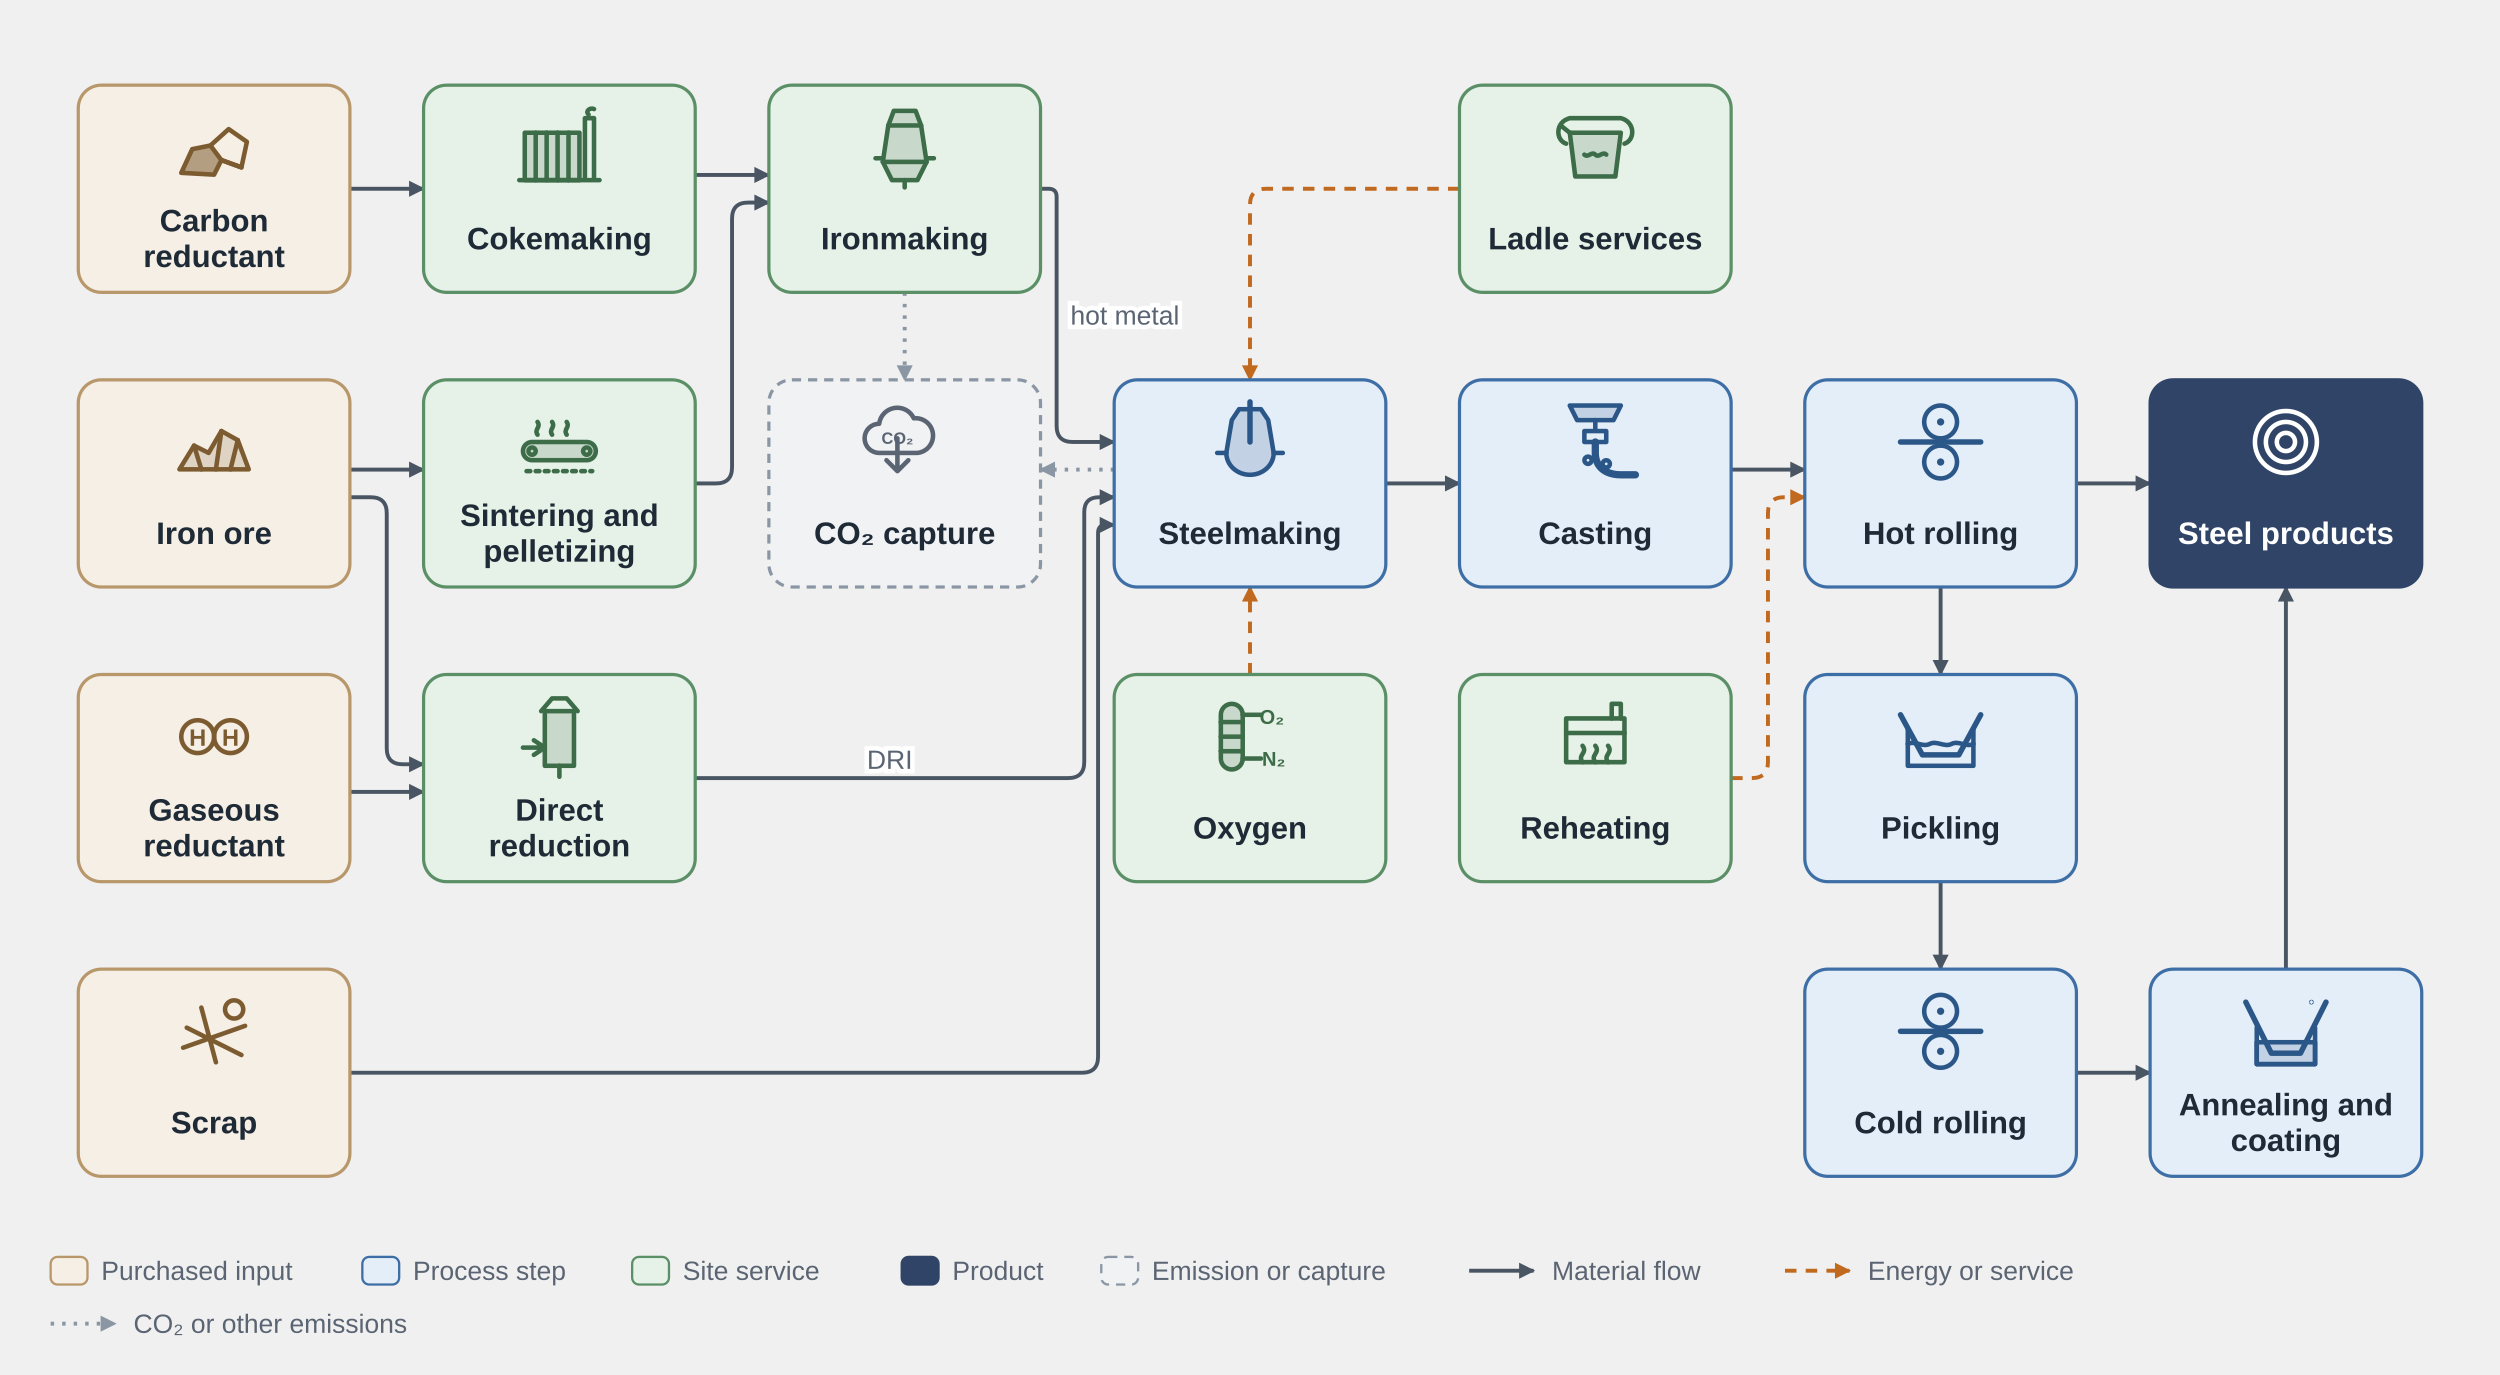
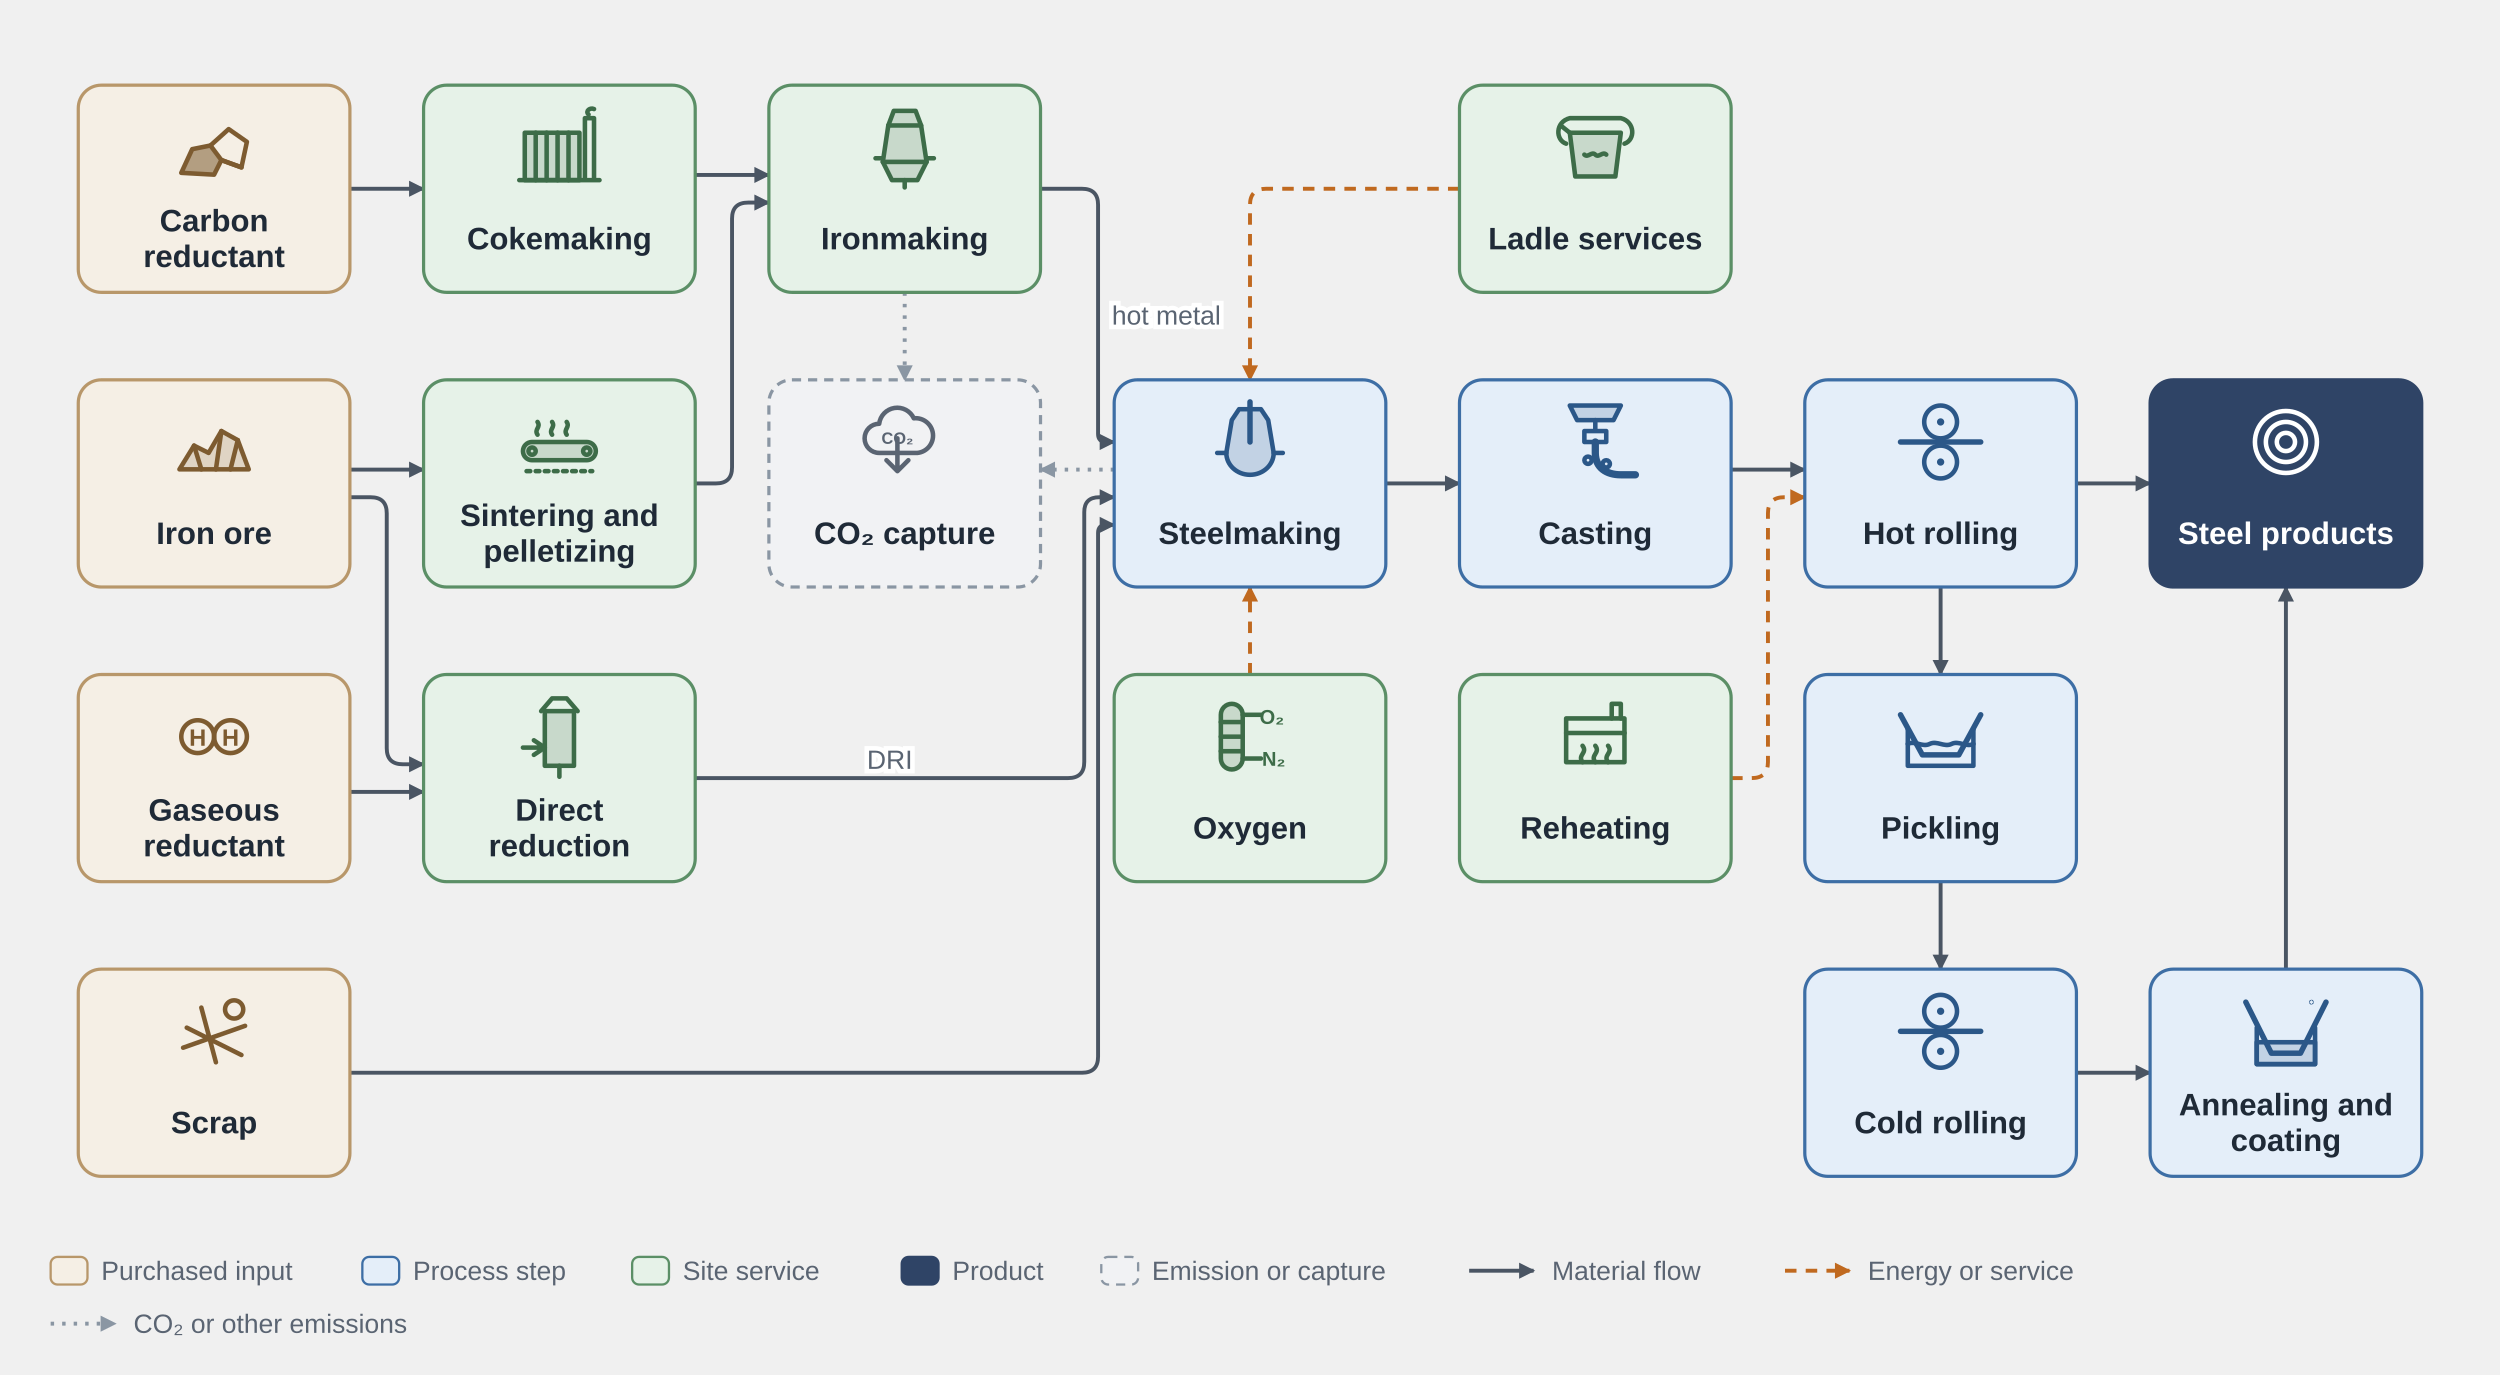
<svg xmlns="http://www.w3.org/2000/svg" viewBox="0 0 1086 597" width="1086" height="597" font-family="'Source Sans Pro', 'Source Sans 3', 'Segoe UI', 'Helvetica Neue', Arial, sans-serif" role="img" aria-label="Iron and steel process flowchart">
  <defs>
    <symbol id="icon-air-separation" viewBox="0 0 48 48">
      <g fill="none" stroke="currentColor" stroke-width="2.5" stroke-linecap="round" stroke-linejoin="round">
        <rect x="8" y="6" width="12" height="36" rx="6" fill="currentColor" fill-opacity="0.18" />
        <path d="M8 16 H20 M8 24 H20 M8 32 H20" />
        <path d="M20 12 H30" />
        <text x="36" y="17" text-anchor="middle" font-size="11" font-weight="700" fill="currentColor" stroke="none">O₂</text>
        <path d="M20 36 H30" />
        <text x="37" y="40" text-anchor="middle" font-size="11" font-weight="700" fill="currentColor" stroke="none">N₂</text>
      </g>
    </symbol>
    <symbol id="icon-blast-furnace" viewBox="0 0 48 48">
      <g fill="none" stroke="currentColor" stroke-width="2.5" stroke-linecap="round" stroke-linejoin="round">
        <path d="M18 4 H30 L33 12 L36 32 L31 42 H17 L12 32 L15 12 Z" fill="currentColor" fill-opacity="0.18" />
        <path d="M15 12 H33 M12 32 H36 M8 30 H12 M36 30 H40" />
        <path d="M24 42 V46" />
      </g>
    </symbol>
    <symbol id="icon-caster" viewBox="0 0 48 48">
      <g fill="none" stroke="currentColor" stroke-width="2.5" stroke-linecap="round" stroke-linejoin="round">
        <path d="M10 4 H38 L34 12 H14 Z" fill="currentColor" fill-opacity="0.18" />
        <path d="M24 12 V18 M18 18 H30 V24 H18 Z" />
        <path d="M24 24 V30 C24 38 30 42 38 42 H46" stroke-width="4" />
        <circle cx="20" cy="34" r="2" />
        <circle cx="30" cy="36" r="2" />
      </g>
    </symbol>
    <symbol id="icon-ccs" viewBox="0 0 48 48">
      <g fill="none" stroke="currentColor" stroke-width="2.5" stroke-linecap="round" stroke-linejoin="round">
        <path d="M10 30 A8 8 0 0 1 10 14 A10 10 0 0 1 29 11 A8 8 0 0 1 31 30 Z" />
        <path d="M20 22 V40 M14 34 L20 40 L26 34" />
        <text x="20" y="25" text-anchor="middle" font-size="9" font-weight="700" fill="currentColor" stroke="none">CO₂</text>
      </g>
    </symbol>
    <symbol id="icon-coal" viewBox="0 0 48 48">
      <g fill="none" stroke="currentColor" stroke-width="2.5" stroke-linecap="round" stroke-linejoin="round">
        <path d="M6 38 L12 25 L22 23 L28 31 L24 39 Z" fill="currentColor" fill-opacity="0.55" />
        <path d="M22 23 L32 14 L42 21 L39 35 L28 31" />
        <path d="M28 31 L39 35" />
      </g>
    </symbol>
    <symbol id="icon-coating" viewBox="0 0 48 48">
      <g fill="none" stroke="currentColor" stroke-width="2.5" stroke-linecap="round" stroke-linejoin="round">
        <path d="M8 22 V42 H40 V22" />
        <path d="M8 30 H40 V42 H8 Z" fill="currentColor" fill-opacity="0.18" />
        <path d="M2 8 L16 36 H32 L46 8" stroke-width="3" />
        <circle cx="38" cy="8" r="0.1" />
      </g>
    </symbol>
    <symbol id="icon-coil" viewBox="0 0 48 48">
      <g fill="none" stroke="currentColor" stroke-width="2.5" stroke-linecap="round" stroke-linejoin="round">
        <circle cx="24" cy="24" r="17" />
        <circle cx="24" cy="24" r="11" />
        <circle cx="24" cy="24" r="5" />
      </g>
    </symbol>
    <symbol id="icon-coke-oven" viewBox="0 0 48 48">
      <g fill="none" stroke="currentColor" stroke-width="2.5" stroke-linecap="round" stroke-linejoin="round">
        <rect x="5" y="16" width="30" height="26" fill="currentColor" fill-opacity="0.18" />
        <path d="M11 16 V42 M17 16 V42 M23 16 V42 M29 16 V42" />
        <path d="M38 42 V8 H43 V42 M2 42 H46" />
        <path d="M40 6 c-2-2 1-4 3-3" />
      </g>
    </symbol>
    <symbol id="icon-converter" viewBox="0 0 48 48">
      <g fill="none" stroke="currentColor" stroke-width="2.5" stroke-linecap="round" stroke-linejoin="round">
        <path d="M14 12 L18 6 H30 L34 12 L37 30 A13 12 0 0 1 11 30 Z" fill="currentColor" fill-opacity="0.18" />
        <path d="M24 2 V24" stroke-width="3" />
        <path d="M6 30 H11 M37 30 H42" />
      </g>
    </symbol>
    <symbol id="icon-furnace" viewBox="0 0 48 48">
      <g fill="none" stroke="currentColor" stroke-width="2.5" stroke-linecap="round" stroke-linejoin="round">
        <path d="M8 14 H40 V38 H8 Z" />
        <path d="M8 22 H40" />
        <path d="M17 38 c-3-4 3-5 0-9 M24 38 c-3-4 3-5 0-9 M31 38 c-3-4 3-5 0-9" />
        <path d="M33 14 V6 H38 V14" />
      </g>
    </symbol>
    <symbol id="icon-hydrogen" viewBox="0 0 48 48">
      <g fill="none" stroke="currentColor" stroke-width="2.5" stroke-linecap="round" stroke-linejoin="round">
        <circle cx="15" cy="24" r="9" />
        <circle cx="33" cy="24" r="9" />
        <text x="15" y="29" text-anchor="middle" font-size="13" font-weight="700" fill="currentColor" stroke="none">H</text>
        <text x="33" y="29" text-anchor="middle" font-size="13" font-weight="700" fill="currentColor" stroke="none">H</text>
      </g>
    </symbol>
    <symbol id="icon-ladle" viewBox="0 0 48 48">
      <g fill="none" stroke="currentColor" stroke-width="2.5" stroke-linecap="round" stroke-linejoin="round">
        <path d="M10 16 H38 L35 40 H13 Z" fill="currentColor" fill-opacity="0.18" />
        <path d="M10 16 L5 12 M8 22 C2 20 2 10 10 8 H38 C46 10 46 20 40 22" />
        <path d="M18 28 c2 2 4-2 6 0 s4-2 6 0" />
      </g>
    </symbol>
    <symbol id="icon-ore" viewBox="0 0 48 48">
      <g fill="none" stroke="currentColor" stroke-width="2.5" stroke-linecap="round" stroke-linejoin="round">
        <path d="M5 39 L13 26 L21 30 L28 18 L37 23 L43 39 Z" fill="currentColor" fill-opacity="0.18" />
        <path d="M13 26 L17 39 M28 18 L25 39 M37 23 L33 39" />
      </g>
    </symbol>
    <symbol id="icon-pickling" viewBox="0 0 48 48">
      <g fill="none" stroke="currentColor" stroke-width="2.5" stroke-linecap="round" stroke-linejoin="round">
        <path d="M6 20 V40 H42 V20" />
        <path d="M6 28 c4-2 8 2 12 0 s8 2 12 0 s8 2 12 0" />
        <path d="M2 12 L14 34 H34 L46 12" stroke-width="3" />
      </g>
    </symbol>
    <symbol id="icon-rolling-mill" viewBox="0 0 48 48">
      <g fill="none" stroke="currentColor" stroke-width="2.5" stroke-linecap="round" stroke-linejoin="round">
        <circle cx="24" cy="13" r="9" />
        <circle cx="24" cy="35" r="9" />
        <path d="M2 24 H46" stroke-width="3" />
        <path d="M24 13 h0 M24 35 h0" stroke-width="4" />
      </g>
    </symbol>
    <symbol id="icon-scrap" viewBox="0 0 48 48">
      <g fill="none" stroke="currentColor" stroke-width="2.5" stroke-linecap="round" stroke-linejoin="round">
        <path d="M7 33 L41 21 M9 22 L39 37 M17 11 L25 41" />
        <circle cx="35" cy="12" r="5" />
      </g>
    </symbol>
    <symbol id="icon-shaft-furnace" viewBox="0 0 48 48">
      <g fill="none" stroke="currentColor" stroke-width="2.5" stroke-linecap="round" stroke-linejoin="round">
        <path d="M16 10 H32 V40 H16 Z" fill="currentColor" fill-opacity="0.18" />
        <path d="M14 10 L20 3 H28 L34 10" />
        <path d="M4 30 H16 M10 26 L16 30 L10 34 M24 40 V46" />
      </g>
    </symbol>
    <symbol id="icon-sinter" viewBox="0 0 48 48">
      <g fill="none" stroke="currentColor" stroke-width="2.5" stroke-linecap="round" stroke-linejoin="round">
        <rect x="4" y="24" width="40" height="10" rx="5" fill="currentColor" fill-opacity="0.18" />
        <circle cx="9" cy="29" r="2" />
        <circle cx="39" cy="29" r="2" />
        <path d="M12 20 c-2-3 2-4 0-7 M20 20 c-2-3 2-4 0-7 M28 20 c-2-3 2-4 0-7" />
        <path d="M6 40 H42" stroke-dasharray="2 3" />
      </g>
    </symbol>
    <marker id="arrow-material" viewBox="0 0 10 10" refX="9" refY="5" markerWidth="7" markerHeight="7" markerUnits="userSpaceOnUse" orient="auto-start-reverse">
      <path d="M 0 0 L 10 5 L 0 10 z" fill="#4a5563" />
    </marker>
    <marker id="arrow-energy" viewBox="0 0 10 10" refX="9" refY="5" markerWidth="7" markerHeight="7" markerUnits="userSpaceOnUse" orient="auto-start-reverse">
      <path d="M 0 0 L 10 5 L 0 10 z" fill="#c0691f" />
    </marker>
    <marker id="arrow-emission" viewBox="0 0 10 10" refX="9" refY="5" markerWidth="7" markerHeight="7" markerUnits="userSpaceOnUse" orient="auto-start-reverse">
      <path d="M 0 0 L 10 5 L 0 10 z" fill="#8a96a3" />
    </marker>
  </defs>
  <path d="M 152.0 82.0 L 184.0 82.0" fill="none" stroke="#4a5563" stroke-width="1.7" marker-end="url(#arrow-material)" />
  <path d="M 302.0 76.0 L 334.0 76.0" fill="none" stroke="#4a5563" stroke-width="1.7" marker-end="url(#arrow-material)" />
  <path d="M 152.0 204.0 L 184.0 204.0" fill="none" stroke="#4a5563" stroke-width="1.7" marker-end="url(#arrow-material)" />
  <path d="M 302.0 210.0 L 311.0 210.0 Q 318.0 210.0 318.0 203.0 L 318.0 95.0 Q 318.0 88.0 325.0 88.0 L 334.0 88.0" fill="none" stroke="#4a5563" stroke-width="1.7" marker-end="url(#arrow-material)" />
  <path d="M 152.0 216.0 L 161.0 216.0 Q 168.0 216.0 168.0 223.0 L 168.0 325.0 Q 168.0 332.0 175.0 332.0 L 184.0 332.0" fill="none" stroke="#4a5563" stroke-width="1.7" marker-end="url(#arrow-material)" />
  <path d="M 152.0 344.0 L 184.0 344.0" fill="none" stroke="#4a5563" stroke-width="1.7" marker-end="url(#arrow-material)" />
-   <path d="M 452.0 82.0 L 455.5 82.0 Q 459.0 82.0 459.0 85.5 L 459.0 185.0 Q 459.0 192.0 466.0 192.0 L 484.0 192.0" fill="none" stroke="#4a5563" stroke-width="1.7" marker-end="url(#arrow-material)" />
-   <text x="465.0" y="141.0" text-anchor="start" font-size="11.5" fill="#5a6472" stroke="#ffffff" stroke-width="4" paint-order="stroke">hot metal</text>
+   <path d="M 452.0 82.0 L 470.0 82.0 Q 477.0 82.0 477.0 89.0 L 477.0 188.5 Q 477.0 192.0 480.5 192.0 L 484.0 192.0" fill="none" stroke="#4a5563" stroke-width="1.7" marker-end="url(#arrow-material)" />
+   <text x="483.0" y="141.0" text-anchor="start" font-size="11.5" fill="#5a6472" stroke="#ffffff" stroke-width="4" paint-order="stroke">hot metal</text>
  <path d="M 302.0 338.0 L 464.0 338.0 Q 471.0 338.0 471.0 331.0 L 471.0 222.5 Q 471.0 216.0 477.5 216.0 L 484.0 216.0" fill="none" stroke="#4a5563" stroke-width="1.7" marker-end="url(#arrow-material)" />
  <text x="386.5" y="334.0" text-anchor="middle" font-size="11.5" fill="#5a6472" stroke="#ffffff" stroke-width="4" paint-order="stroke">DRI</text>
  <path d="M 152.0 466.0 L 470.0 466.0 Q 477.0 466.0 477.0 459.0 L 477.0 231.5 Q 477.0 228.0 480.5 228.0 L 484.0 228.0" fill="none" stroke="#4a5563" stroke-width="1.7" marker-end="url(#arrow-material)" />
  <path d="M 543.0 293.0 L 543.0 255.0" fill="none" stroke="#c0691f" stroke-width="1.7" stroke-dasharray="5 4" marker-end="url(#arrow-energy)" />
  <path d="M 634.0 82.0 L 550.0 82.0 Q 543.0 82.0 543.0 89.0 L 543.0 165.0" fill="none" stroke="#c0691f" stroke-width="1.7" stroke-dasharray="5 4" marker-end="url(#arrow-energy)" />
  <path d="M 393.0 127.0 L 393.0 165.0" fill="none" stroke="#8a96a3" stroke-width="1.7" stroke-dasharray="1.5 3.5" marker-end="url(#arrow-emission)" />
  <path d="M 484.0 204.0 L 452.0 204.0" fill="none" stroke="#8a96a3" stroke-width="1.7" stroke-dasharray="1.5 3.5" marker-end="url(#arrow-emission)" />
  <path d="M 602.0 210.0 L 634.0 210.0" fill="none" stroke="#4a5563" stroke-width="1.7" marker-end="url(#arrow-material)" />
  <path d="M 752.0 204.0 L 784.0 204.0" fill="none" stroke="#4a5563" stroke-width="1.7" marker-end="url(#arrow-material)" />
  <path d="M 752.0 338.0 L 761.0 338.0 Q 768.0 338.0 768.0 331.0 L 768.0 223.0 Q 768.0 216.0 775.0 216.0 L 784.0 216.0" fill="none" stroke="#c0691f" stroke-width="1.7" stroke-dasharray="5 4" marker-end="url(#arrow-energy)" />
  <path d="M 902.0 210.0 L 934.0 210.0" fill="none" stroke="#4a5563" stroke-width="1.7" marker-end="url(#arrow-material)" />
  <path d="M 843.0 255.0 L 843.0 293.0" fill="none" stroke="#4a5563" stroke-width="1.7" marker-end="url(#arrow-material)" />
  <path d="M 843.0 383.0 L 843.0 421.0" fill="none" stroke="#4a5563" stroke-width="1.7" marker-end="url(#arrow-material)" />
  <path d="M 902.0 466.0 L 934.0 466.0" fill="none" stroke="#4a5563" stroke-width="1.7" marker-end="url(#arrow-material)" />
  <path d="M 993.0 421.0 L 993.0 255.0" fill="none" stroke="#4a5563" stroke-width="1.7" marker-end="url(#arrow-material)" />
  <g>
    <rect x="34.0" y="37.0" width="118" height="90" rx="10" fill="#f5efe5" stroke="#b8976a" stroke-width="1.4" />
    <use href="#icon-coal" x="74.0" y="45.0" width="38" height="38" style="color:#7d5b30" />
    <text x="93.0" y="100.5" text-anchor="middle" font-size="13.5" font-weight="600" fill="#1f2a37">Carbon</text>
    <text x="93.0" y="116.0" text-anchor="middle" font-size="13.5" font-weight="600" fill="#1f2a37">reductant</text>
  </g>
  <g>
    <rect x="34.0" y="165.0" width="118" height="90" rx="10" fill="#f5efe5" stroke="#b8976a" stroke-width="1.4" />
    <use href="#icon-ore" x="74.0" y="173.0" width="38" height="38" style="color:#7d5b30" />
    <text x="93.0" y="236.3" text-anchor="middle" font-size="13.5" font-weight="600" fill="#1f2a37">Iron ore</text>
  </g>
  <g>
    <rect x="34.0" y="293.0" width="118" height="90" rx="10" fill="#f5efe5" stroke="#b8976a" stroke-width="1.4" />
    <use href="#icon-hydrogen" x="74.0" y="301.0" width="38" height="38" style="color:#7d5b30" />
    <text x="93.0" y="356.5" text-anchor="middle" font-size="13.5" font-weight="600" fill="#1f2a37">Gaseous</text>
    <text x="93.0" y="372.0" text-anchor="middle" font-size="13.5" font-weight="600" fill="#1f2a37">reductant</text>
  </g>
  <g>
    <rect x="34.0" y="421.0" width="118" height="90" rx="10" fill="#f5efe5" stroke="#b8976a" stroke-width="1.4" />
    <use href="#icon-scrap" x="74.0" y="429.0" width="38" height="38" style="color:#7d5b30" />
    <text x="93.0" y="492.3" text-anchor="middle" font-size="13.5" font-weight="600" fill="#1f2a37">Scrap</text>
  </g>
  <g>
    <rect x="184.0" y="37.0" width="118" height="90" rx="10" fill="#e6f2e8" stroke="#5b8f66" stroke-width="1.4" />
    <use href="#icon-coke-oven" x="224.0" y="45.0" width="38" height="38" style="color:#3d6c48" />
    <text x="243.0" y="108.3" text-anchor="middle" font-size="13.5" font-weight="600" fill="#1f2a37">Cokemaking</text>
  </g>
  <g>
    <rect x="184.0" y="165.0" width="118" height="90" rx="10" fill="#e6f2e8" stroke="#5b8f66" stroke-width="1.4" />
    <use href="#icon-sinter" x="224.0" y="173.0" width="38" height="38" style="color:#3d6c48" />
    <text x="243.0" y="228.5" text-anchor="middle" font-size="13.5" font-weight="600" fill="#1f2a37">Sintering and</text>
    <text x="243.0" y="244.0" text-anchor="middle" font-size="13.5" font-weight="600" fill="#1f2a37">pelletizing</text>
  </g>
  <g>
    <rect x="184.0" y="293.0" width="118" height="90" rx="10" fill="#e6f2e8" stroke="#5b8f66" stroke-width="1.4" />
    <use href="#icon-shaft-furnace" x="224.0" y="301.0" width="38" height="38" style="color:#3d6c48" />
    <text x="243.0" y="356.5" text-anchor="middle" font-size="13.5" font-weight="600" fill="#1f2a37">Direct</text>
    <text x="243.0" y="372.0" text-anchor="middle" font-size="13.5" font-weight="600" fill="#1f2a37">reduction</text>
  </g>
  <g>
    <rect x="334.0" y="37.0" width="118" height="90" rx="10" fill="#e6f2e8" stroke="#5b8f66" stroke-width="1.4" />
    <use href="#icon-blast-furnace" x="374.0" y="45.0" width="38" height="38" style="color:#3d6c48" />
    <text x="393.0" y="108.3" text-anchor="middle" font-size="13.5" font-weight="600" fill="#1f2a37">Ironmaking</text>
  </g>
  <g>
    <rect x="334.0" y="165.0" width="118" height="90" rx="10" fill="#f1f2f4" stroke="#8a96a3" stroke-width="1.4" stroke-dasharray="4 3" />
    <use href="#icon-ccs" x="374.0" y="173.0" width="38" height="38" style="color:#5a6472" />
    <text x="393.0" y="236.3" text-anchor="middle" font-size="13.5" font-weight="600" fill="#1f2a37">CO₂ capture</text>
  </g>
  <g>
    <rect x="484.0" y="165.0" width="118" height="90" rx="10" fill="#e4eef9" stroke="#3d6ea5" stroke-width="1.4" />
    <use href="#icon-converter" x="524.0" y="173.0" width="38" height="38" style="color:#2b5788" />
    <text x="543.0" y="236.3" text-anchor="middle" font-size="13.5" font-weight="600" fill="#1f2a37">Steelmaking</text>
  </g>
  <g>
    <rect x="634.0" y="37.0" width="118" height="90" rx="10" fill="#e6f2e8" stroke="#5b8f66" stroke-width="1.4" />
    <use href="#icon-ladle" x="674.0" y="45.0" width="38" height="38" style="color:#3d6c48" />
    <text x="693.0" y="108.3" text-anchor="middle" font-size="13.5" font-weight="600" fill="#1f2a37">Ladle services</text>
  </g>
  <g>
    <rect x="484.0" y="293.0" width="118" height="90" rx="10" fill="#e6f2e8" stroke="#5b8f66" stroke-width="1.4" />
    <use href="#icon-air-separation" x="524.0" y="301.0" width="38" height="38" style="color:#3d6c48" />
    <text x="543.0" y="364.3" text-anchor="middle" font-size="13.5" font-weight="600" fill="#1f2a37">Oxygen</text>
  </g>
  <g>
    <rect x="634.0" y="165.0" width="118" height="90" rx="10" fill="#e4eef9" stroke="#3d6ea5" stroke-width="1.4" />
    <use href="#icon-caster" x="674.0" y="173.0" width="38" height="38" style="color:#2b5788" />
    <text x="693.0" y="236.3" text-anchor="middle" font-size="13.5" font-weight="600" fill="#1f2a37">Casting</text>
  </g>
  <g>
    <rect x="634.0" y="293.0" width="118" height="90" rx="10" fill="#e6f2e8" stroke="#5b8f66" stroke-width="1.4" />
    <use href="#icon-furnace" x="674.0" y="301.0" width="38" height="38" style="color:#3d6c48" />
    <text x="693.0" y="364.3" text-anchor="middle" font-size="13.5" font-weight="600" fill="#1f2a37">Reheating</text>
  </g>
  <g>
    <rect x="784.0" y="165.0" width="118" height="90" rx="10" fill="#e4eef9" stroke="#3d6ea5" stroke-width="1.4" />
    <use href="#icon-rolling-mill" x="824.0" y="173.0" width="38" height="38" style="color:#2b5788" />
    <text x="843.0" y="236.3" text-anchor="middle" font-size="13.5" font-weight="600" fill="#1f2a37">Hot rolling</text>
  </g>
  <g>
    <rect x="784.0" y="293.0" width="118" height="90" rx="10" fill="#e4eef9" stroke="#3d6ea5" stroke-width="1.4" />
    <use href="#icon-pickling" x="824.0" y="301.0" width="38" height="38" style="color:#2b5788" />
    <text x="843.0" y="364.3" text-anchor="middle" font-size="13.5" font-weight="600" fill="#1f2a37">Pickling</text>
  </g>
  <g>
    <rect x="784.0" y="421.0" width="118" height="90" rx="10" fill="#e4eef9" stroke="#3d6ea5" stroke-width="1.4" />
    <use href="#icon-rolling-mill" x="824.0" y="429.0" width="38" height="38" style="color:#2b5788" />
    <text x="843.0" y="492.3" text-anchor="middle" font-size="13.5" font-weight="600" fill="#1f2a37">Cold rolling</text>
  </g>
  <g>
    <rect x="934.0" y="421.0" width="118" height="90" rx="10" fill="#e4eef9" stroke="#3d6ea5" stroke-width="1.4" />
    <use href="#icon-coating" x="974.0" y="429.0" width="38" height="38" style="color:#2b5788" />
    <text x="993.0" y="484.5" text-anchor="middle" font-size="13.5" font-weight="600" fill="#1f2a37">Annealing and</text>
    <text x="993.0" y="500.0" text-anchor="middle" font-size="13.5" font-weight="600" fill="#1f2a37">coating</text>
  </g>
  <g>
    <rect x="934.0" y="165.0" width="118" height="90" rx="10" fill="#2f4466" stroke="#2f4466" stroke-width="1.4" />
    <use href="#icon-coil" x="974.0" y="173.0" width="38" height="38" style="color:#ffffff" />
    <text x="993.0" y="236.3" text-anchor="middle" font-size="13.5" font-weight="600" fill="#ffffff">Steel products</text>
  </g>
  <rect x="22.0" y="546" width="16" height="12" rx="3" fill="#f5efe5" stroke="#b8976a" />
  <text x="44.0" y="556" font-size="11.5" fill="#5a6472">Purchased input</text>
  <rect x="157.4" y="546" width="16" height="12" rx="3" fill="#e4eef9" stroke="#3d6ea5" />
  <text x="179.4" y="556" font-size="11.5" fill="#5a6472">Process step</text>
  <rect x="274.6" y="546" width="16" height="12" rx="3" fill="#e6f2e8" stroke="#5b8f66" />
  <text x="296.6" y="556" font-size="11.5" fill="#5a6472">Site service</text>
  <rect x="391.7" y="546" width="16" height="12" rx="3" fill="#2f4466" stroke="#2f4466" />
  <text x="413.7" y="556" font-size="11.5" fill="#5a6472">Product</text>
  <rect x="478.4" y="546" width="16" height="12" rx="3" fill="#f1f2f4" stroke="#8a96a3" stroke-dasharray="4 3" />
  <text x="500.4" y="556" font-size="11.5" fill="#5a6472">Emission or capture</text>
  <path d="M 638.2 552 H 666.2" stroke="#4a5563" stroke-width="1.7" marker-end="url(#arrow-material)" />
  <text x="674.2" y="556" font-size="11.5" fill="#5a6472">Material flow</text>
  <path d="M 775.4 552 H 803.4" stroke="#c0691f" stroke-width="1.7" stroke-dasharray="5 4" marker-end="url(#arrow-energy)" />
  <text x="811.4" y="556" font-size="11.5" fill="#5a6472">Energy or service</text>
  <path d="M 22.0 575.0 H 50.0" stroke="#8a96a3" stroke-width="1.7" stroke-dasharray="1.5 3.5" marker-end="url(#arrow-emission)" />
  <text x="58.0" y="579.0" font-size="11.5" fill="#5a6472">CO₂ or other emissions</text>
</svg>
